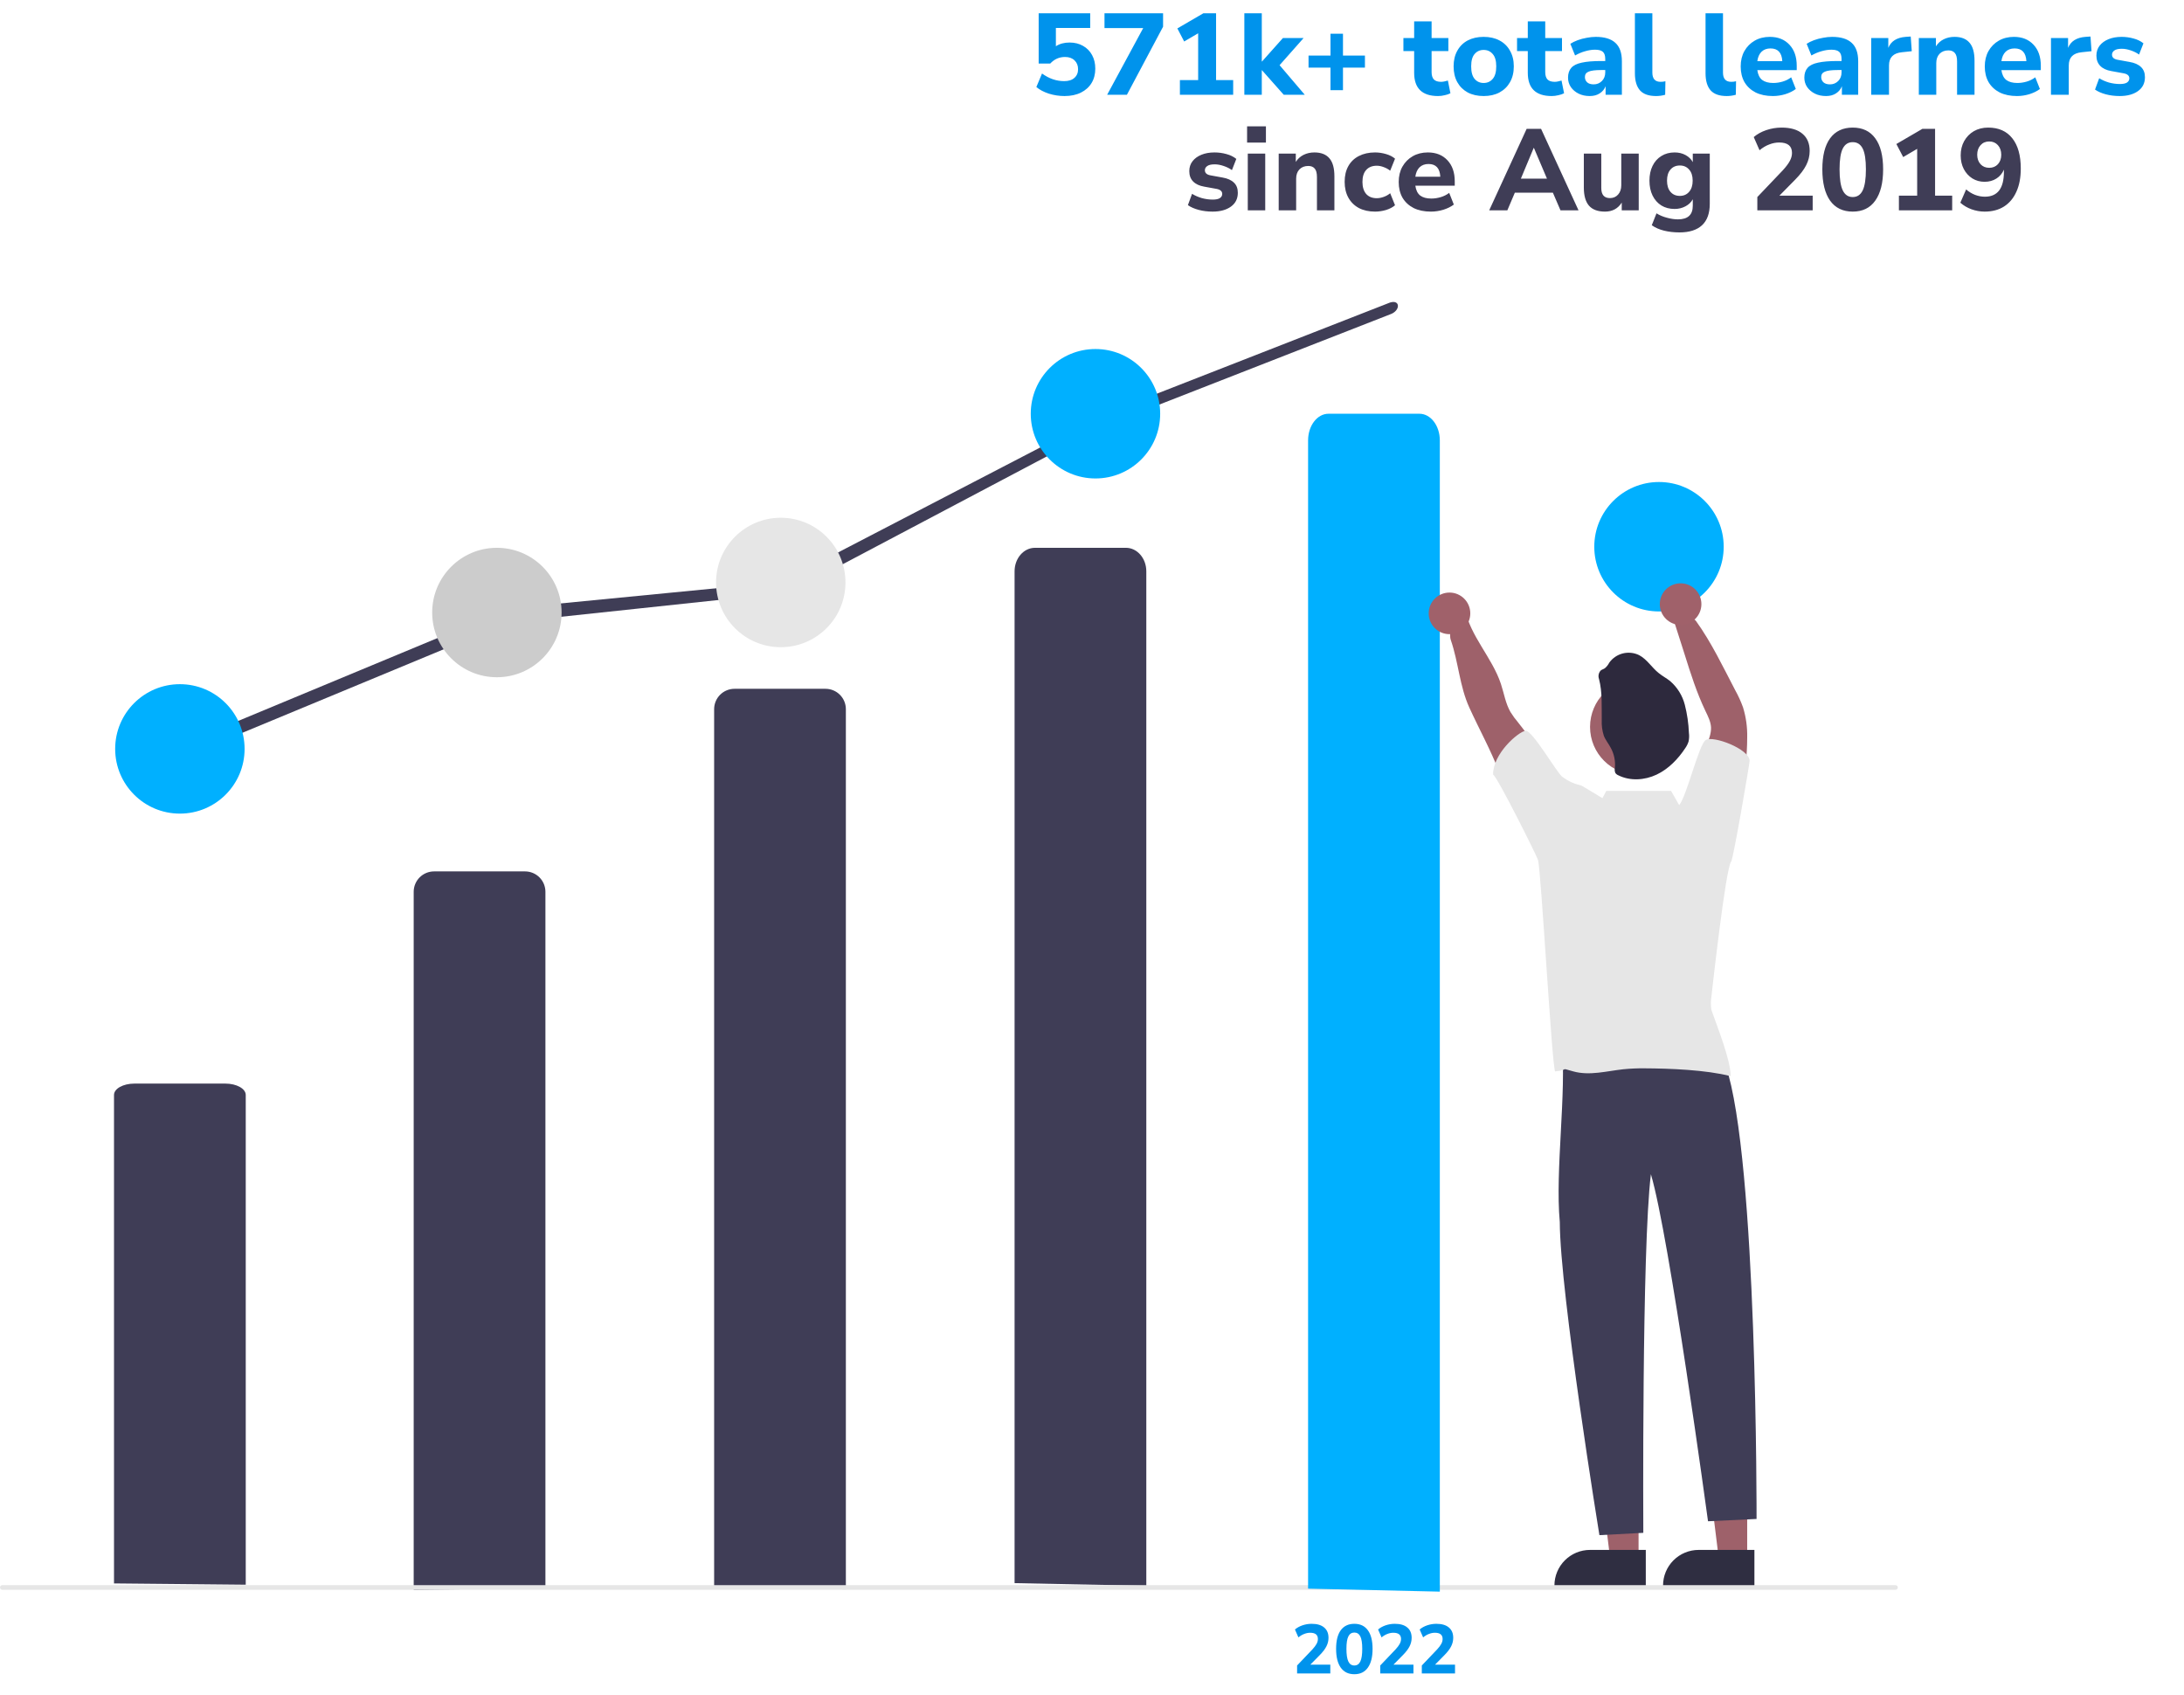
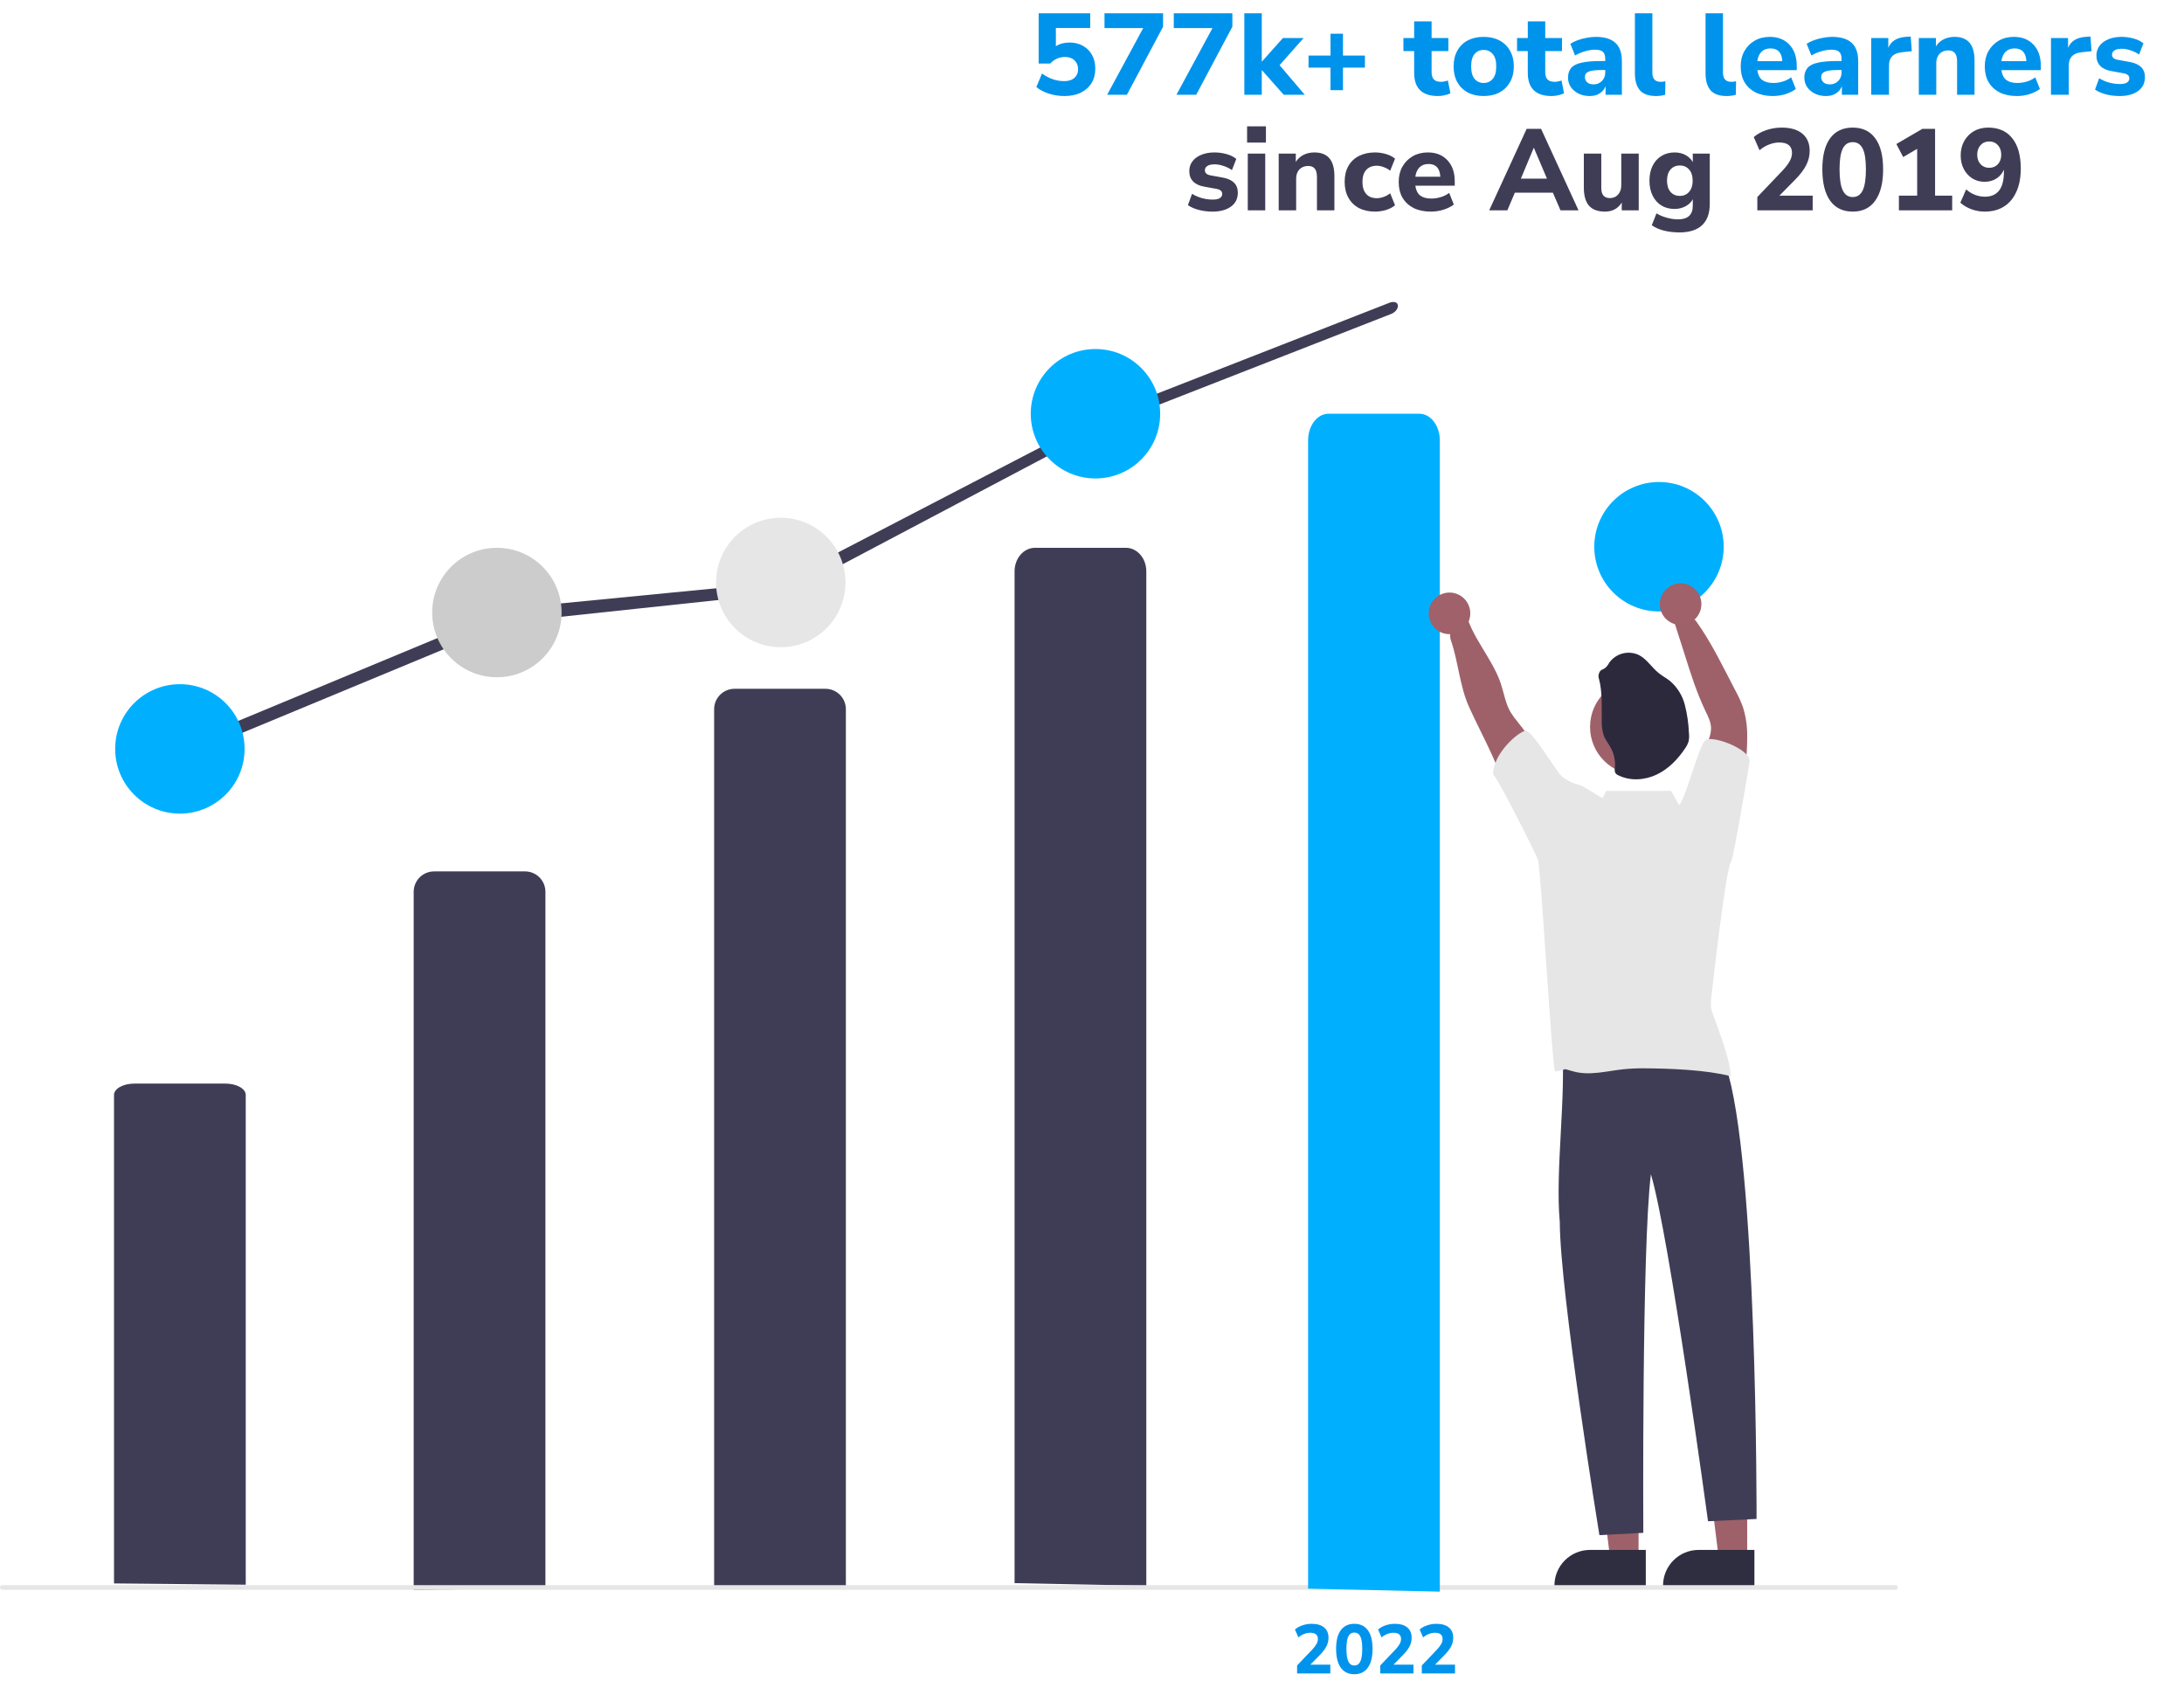
<svg xmlns="http://www.w3.org/2000/svg" width="945" height="733" viewBox="0 0 945 733" fill="none">
-   <path d="M460.624 41.55C458.291 41.55 456.008 41.2 453.774 40.5C451.574 39.767 449.791 38.817 448.424 37.65L450.874 31.8C453.874 34 457.074 35.1 460.474 35.1C462.374 35.1 463.841 34.633 464.874 33.7C465.941 32.767 466.474 31.517 466.474 29.95C466.474 28.35 465.958 27.067 464.924 26.1C463.924 25.133 462.558 24.65 460.824 24.65C458.324 24.65 456.191 25.6 454.424 27.5H449.424V5.75H471.724V12.1H456.874V20C458.508 18.933 460.474 18.4 462.774 18.4C465.008 18.4 466.958 18.883 468.624 19.85C470.291 20.783 471.591 22.1 472.524 23.8C473.458 25.5 473.924 27.467 473.924 29.7C473.924 32.067 473.391 34.133 472.324 35.9C471.258 37.667 469.724 39.05 467.724 40.05C465.724 41.05 463.358 41.55 460.624 41.55ZM479.055 41L494.655 12.15H477.905V5.75H503.255V11.55L487.605 41H479.055ZM510.535 41V34.65H518.435V14.4L512.385 17.95L509.435 12.3L520.685 5.75H526.185V34.65H533.585V41H510.535ZM538.416 41V5.75H545.966V26.6H546.066L555.116 16.45H564.066L553.666 28.2L564.566 41H555.466L546.066 30.4H545.966V41H538.416ZM575.696 39V29.25H566.196V24.05H575.696V14.6H581.096V24.05H590.596V29.25H581.096V39H575.696ZM622.243 41.55C615.343 41.55 611.893 38.2 611.893 31.5V22.1H607.243V16.45H611.893V9.25H619.443V16.45H626.693V22.1H619.443V31.2C619.443 32.6 619.76 33.65 620.393 34.35C621.06 35.05 622.11 35.4 623.543 35.4C623.976 35.4 624.426 35.35 624.893 35.25C625.393 35.15 625.926 35.017 626.493 34.85L627.593 40.35C626.893 40.717 626.06 41 625.093 41.2C624.126 41.433 623.176 41.55 622.243 41.55ZM641.964 41.55C639.33 41.55 637.03 41.033 635.064 40C633.13 38.933 631.63 37.45 630.564 35.55C629.497 33.617 628.964 31.333 628.964 28.7C628.964 26.1 629.497 23.85 630.564 21.95C631.63 20.017 633.13 18.533 635.064 17.5C637.03 16.467 639.33 15.95 641.964 15.95C644.597 15.95 646.88 16.467 648.814 17.5C650.78 18.533 652.297 20.017 653.364 21.95C654.464 23.85 655.014 26.1 655.014 28.7C655.014 31.333 654.464 33.617 653.364 35.55C652.297 37.45 650.78 38.933 648.814 40C646.88 41.033 644.597 41.55 641.964 41.55ZM641.964 35.9C643.564 35.9 644.864 35.317 645.864 34.15C646.897 32.983 647.414 31.167 647.414 28.7C647.414 26.267 646.897 24.483 645.864 23.35C644.864 22.183 643.564 21.6 641.964 21.6C640.364 21.6 639.064 22.183 638.064 23.35C637.064 24.483 636.564 26.267 636.564 28.7C636.564 31.167 637.064 32.983 638.064 34.15C639.064 35.317 640.364 35.9 641.964 35.9ZM671.413 41.55C664.513 41.55 661.063 38.2 661.063 31.5V22.1H656.413V16.45H661.063V9.25H668.613V16.45H675.863V22.1H668.613V31.2C668.613 32.6 668.93 33.65 669.563 34.35C670.23 35.05 671.28 35.4 672.713 35.4C673.146 35.4 673.596 35.35 674.063 35.25C674.563 35.15 675.096 35.017 675.663 34.85L676.763 40.35C676.063 40.717 675.23 41 674.263 41.2C673.296 41.433 672.346 41.55 671.413 41.55ZM687.878 41.55C686.044 41.55 684.428 41.2 683.028 40.5C681.628 39.8 680.511 38.85 679.678 37.65C678.878 36.45 678.478 35.1 678.478 33.6C678.478 31.833 678.944 30.417 679.878 29.35C680.811 28.283 682.328 27.533 684.428 27.1C686.528 26.633 689.311 26.4 692.778 26.4H694.578V25.55C694.578 24.083 694.244 23.05 693.578 22.45C692.911 21.817 691.778 21.5 690.178 21.5C688.844 21.5 687.428 21.717 685.928 22.15C684.461 22.55 682.994 23.167 681.528 24L679.478 18.95C680.344 18.383 681.394 17.867 682.628 17.4C683.894 16.933 685.211 16.583 686.578 16.35C687.944 16.083 689.244 15.95 690.478 15.95C694.278 15.95 697.111 16.817 698.978 18.55C700.844 20.25 701.778 22.9 701.778 26.5V41H694.728V37.3C694.228 38.6 693.378 39.633 692.178 40.4C691.011 41.167 689.578 41.55 687.878 41.55ZM689.578 36.5C690.978 36.5 692.161 36.017 693.128 35.05C694.094 34.083 694.578 32.833 694.578 31.3V30.3H692.828C690.261 30.3 688.444 30.533 687.378 31C686.311 31.433 685.778 32.2 685.778 33.3C685.778 34.233 686.094 35 686.728 35.6C687.394 36.2 688.344 36.5 689.578 36.5ZM716.56 41.55C713.393 41.55 711.076 40.733 709.61 39.1C708.143 37.433 707.41 34.967 707.41 31.7V5.75H714.96V31.4C714.96 34.067 716.143 35.4 718.51 35.4C718.876 35.4 719.226 35.383 719.56 35.35C719.926 35.317 720.276 35.25 720.61 35.15L720.51 41C719.243 41.367 717.926 41.55 716.56 41.55ZM747.126 41.55C743.96 41.55 741.643 40.733 740.176 39.1C738.71 37.433 737.976 34.967 737.976 31.7V5.75H745.526V31.4C745.526 34.067 746.71 35.4 749.076 35.4C749.443 35.4 749.793 35.383 750.126 35.35C750.493 35.317 750.843 35.25 751.176 35.15L751.076 41C749.81 41.367 748.493 41.55 747.126 41.55ZM767.132 41.55C764.232 41.55 761.732 41.033 759.632 40C757.566 38.933 755.966 37.45 754.832 35.55C753.732 33.617 753.182 31.35 753.182 28.75C753.182 26.217 753.716 24 754.782 22.1C755.882 20.167 757.366 18.667 759.232 17.6C761.132 16.5 763.316 15.95 765.782 15.95C769.349 15.95 772.182 17.083 774.282 19.35C776.382 21.583 777.432 24.617 777.432 28.45V30.35H760.382C760.649 32.283 761.349 33.7 762.482 34.6C763.649 35.467 765.249 35.9 767.282 35.9C768.616 35.9 769.966 35.7 771.332 35.3C772.699 34.9 773.932 34.283 775.032 33.45L777.032 38.5C775.799 39.433 774.282 40.183 772.482 40.75C770.716 41.283 768.932 41.55 767.132 41.55ZM766.082 20.95C764.482 20.95 763.182 21.433 762.182 22.4C761.216 23.367 760.616 24.717 760.382 26.45H771.182C770.982 22.783 769.282 20.95 766.082 20.95ZM790.124 41.55C788.29 41.55 786.674 41.2 785.274 40.5C783.874 39.8 782.757 38.85 781.924 37.65C781.124 36.45 780.724 35.1 780.724 33.6C780.724 31.833 781.19 30.417 782.124 29.35C783.057 28.283 784.574 27.533 786.674 27.1C788.774 26.633 791.557 26.4 795.024 26.4H796.824V25.55C796.824 24.083 796.49 23.05 795.824 22.45C795.157 21.817 794.024 21.5 792.424 21.5C791.09 21.5 789.674 21.717 788.174 22.15C786.707 22.55 785.24 23.167 783.774 24L781.724 18.95C782.59 18.383 783.64 17.867 784.874 17.4C786.14 16.933 787.457 16.583 788.824 16.35C790.19 16.083 791.49 15.95 792.724 15.95C796.524 15.95 799.357 16.817 801.224 18.55C803.09 20.25 804.024 22.9 804.024 26.5V41H796.974V37.3C796.474 38.6 795.624 39.633 794.424 40.4C793.257 41.167 791.824 41.55 790.124 41.55ZM791.824 36.5C793.224 36.5 794.407 36.017 795.374 35.05C796.34 34.083 796.824 32.833 796.824 31.3V30.3H795.074C792.507 30.3 790.69 30.533 789.624 31C788.557 31.433 788.024 32.2 788.024 33.3C788.024 34.233 788.34 35 788.974 35.6C789.64 36.2 790.59 36.5 791.824 36.5ZM809.656 41V16.45H817.056V20.7C818.223 17.833 820.723 16.25 824.556 15.95L826.756 15.8L827.206 22.15L822.956 22.6C819.223 22.967 817.356 24.867 817.356 28.3V41H809.656ZM830.261 41V16.45H837.661V20.05C838.495 18.717 839.611 17.7 841.011 17C842.411 16.3 843.978 15.95 845.711 15.95C848.611 15.95 850.778 16.8 852.211 18.5C853.645 20.167 854.361 22.75 854.361 26.25V41H846.811V26.6C846.811 24.9 846.495 23.683 845.861 22.95C845.228 22.183 844.295 21.8 843.061 21.8C841.461 21.8 840.178 22.3 839.211 23.3C838.278 24.3 837.811 25.633 837.811 27.3V41H830.261ZM872.748 41.55C869.848 41.55 867.348 41.033 865.248 40C863.181 38.933 861.581 37.45 860.448 35.55C859.348 33.617 858.798 31.35 858.798 28.75C858.798 26.217 859.331 24 860.398 22.1C861.498 20.167 862.981 18.667 864.848 17.6C866.748 16.5 868.931 15.95 871.398 15.95C874.964 15.95 877.798 17.083 879.898 19.35C881.998 21.583 883.048 24.617 883.048 28.45V30.35H865.998C866.264 32.283 866.964 33.7 868.098 34.6C869.264 35.467 870.864 35.9 872.898 35.9C874.231 35.9 875.581 35.7 876.948 35.3C878.314 34.9 879.548 34.283 880.648 33.45L882.648 38.5C881.414 39.433 879.898 40.183 878.098 40.75C876.331 41.283 874.548 41.55 872.748 41.55ZM871.698 20.95C870.098 20.95 868.798 21.433 867.798 22.4C866.831 23.367 866.231 24.717 865.998 26.45H876.798C876.598 22.783 874.898 20.95 871.698 20.95ZM887.439 41V16.45H894.839V20.7C896.006 17.833 898.506 16.25 902.339 15.95L904.539 15.8L904.989 22.15L900.739 22.6C897.006 22.967 895.139 24.867 895.139 28.3V41H887.439ZM917.2 41.55C915.034 41.55 913.017 41.3 911.15 40.8C909.284 40.3 907.734 39.617 906.5 38.75L908.3 33.85C909.534 34.617 910.934 35.233 912.5 35.7C914.1 36.133 915.684 36.35 917.25 36.35C918.65 36.35 919.684 36.133 920.35 35.7C921.017 35.233 921.35 34.633 921.35 33.9C921.35 32.733 920.5 32 918.8 31.7L913.55 30.75C911.45 30.383 909.85 29.633 908.75 28.5C907.65 27.367 907.1 25.883 907.1 24.05C907.1 22.383 907.567 20.95 908.5 19.75C909.434 18.55 910.717 17.617 912.35 16.95C913.984 16.283 915.867 15.95 918 15.95C919.767 15.95 921.484 16.183 923.15 16.65C924.817 17.083 926.25 17.783 927.45 18.75L925.55 23.6C924.55 22.867 923.35 22.267 921.95 21.8C920.584 21.333 919.3 21.1 918.1 21.1C916.6 21.1 915.517 21.35 914.85 21.85C914.184 22.317 913.85 22.917 913.85 23.65C913.85 24.817 914.634 25.55 916.2 25.85L921.45 26.8C923.617 27.167 925.267 27.9 926.4 29C927.534 30.067 928.1 31.533 928.1 33.4C928.1 35.967 927.1 37.967 925.1 39.4C923.1 40.833 920.467 41.55 917.2 41.55Z" fill="#0093EC" />
+   <path d="M460.624 41.55C458.291 41.55 456.008 41.2 453.774 40.5C451.574 39.767 449.791 38.817 448.424 37.65L450.874 31.8C453.874 34 457.074 35.1 460.474 35.1C462.374 35.1 463.841 34.633 464.874 33.7C465.941 32.767 466.474 31.517 466.474 29.95C466.474 28.35 465.958 27.067 464.924 26.1C463.924 25.133 462.558 24.65 460.824 24.65C458.324 24.65 456.191 25.6 454.424 27.5H449.424V5.75H471.724V12.1H456.874V20C458.508 18.933 460.474 18.4 462.774 18.4C465.008 18.4 466.958 18.883 468.624 19.85C470.291 20.783 471.591 22.1 472.524 23.8C473.458 25.5 473.924 27.467 473.924 29.7C473.924 32.067 473.391 34.133 472.324 35.9C471.258 37.667 469.724 39.05 467.724 40.05C465.724 41.05 463.358 41.55 460.624 41.55ZM479.055 41L494.655 12.15H477.905V5.75H503.255V11.55L487.605 41H479.055ZM509.035 41L524.635 12.15H507.885V5.75H533.235V11.55L517.585 41H509.035ZM538.416 41V5.75H545.966V26.6H546.066L555.116 16.45H564.066L553.666 28.2L564.566 41H555.466L546.066 30.4H545.966V41H538.416ZM575.696 39V29.25H566.196V24.05H575.696V14.6H581.096V24.05H590.596V29.25H581.096V39H575.696ZM622.243 41.55C615.343 41.55 611.893 38.2 611.893 31.5V22.1H607.243V16.45H611.893V9.25H619.443V16.45H626.693V22.1H619.443V31.2C619.443 32.6 619.76 33.65 620.393 34.35C621.06 35.05 622.11 35.4 623.543 35.4C623.976 35.4 624.426 35.35 624.893 35.25C625.393 35.15 625.926 35.017 626.493 34.85L627.593 40.35C626.893 40.717 626.06 41 625.093 41.2C624.126 41.433 623.176 41.55 622.243 41.55ZM641.964 41.55C639.33 41.55 637.03 41.033 635.064 40C633.13 38.933 631.63 37.45 630.564 35.55C629.497 33.617 628.964 31.333 628.964 28.7C628.964 26.1 629.497 23.85 630.564 21.95C631.63 20.017 633.13 18.533 635.064 17.5C637.03 16.467 639.33 15.95 641.964 15.95C644.597 15.95 646.88 16.467 648.814 17.5C650.78 18.533 652.297 20.017 653.364 21.95C654.464 23.85 655.014 26.1 655.014 28.7C655.014 31.333 654.464 33.617 653.364 35.55C652.297 37.45 650.78 38.933 648.814 40C646.88 41.033 644.597 41.55 641.964 41.55ZM641.964 35.9C643.564 35.9 644.864 35.317 645.864 34.15C646.897 32.983 647.414 31.167 647.414 28.7C647.414 26.267 646.897 24.483 645.864 23.35C644.864 22.183 643.564 21.6 641.964 21.6C640.364 21.6 639.064 22.183 638.064 23.35C637.064 24.483 636.564 26.267 636.564 28.7C636.564 31.167 637.064 32.983 638.064 34.15C639.064 35.317 640.364 35.9 641.964 35.9ZM671.413 41.55C664.513 41.55 661.063 38.2 661.063 31.5V22.1H656.413V16.45H661.063V9.25H668.613V16.45H675.863V22.1H668.613V31.2C668.613 32.6 668.93 33.65 669.563 34.35C670.23 35.05 671.28 35.4 672.713 35.4C673.146 35.4 673.596 35.35 674.063 35.25C674.563 35.15 675.096 35.017 675.663 34.85L676.763 40.35C676.063 40.717 675.23 41 674.263 41.2C673.296 41.433 672.346 41.55 671.413 41.55ZM687.878 41.55C686.044 41.55 684.428 41.2 683.028 40.5C681.628 39.8 680.511 38.85 679.678 37.65C678.878 36.45 678.478 35.1 678.478 33.6C678.478 31.833 678.944 30.417 679.878 29.35C680.811 28.283 682.328 27.533 684.428 27.1C686.528 26.633 689.311 26.4 692.778 26.4H694.578V25.55C694.578 24.083 694.244 23.05 693.578 22.45C692.911 21.817 691.778 21.5 690.178 21.5C688.844 21.5 687.428 21.717 685.928 22.15C684.461 22.55 682.994 23.167 681.528 24L679.478 18.95C680.344 18.383 681.394 17.867 682.628 17.4C683.894 16.933 685.211 16.583 686.578 16.35C687.944 16.083 689.244 15.95 690.478 15.95C694.278 15.95 697.111 16.817 698.978 18.55C700.844 20.25 701.778 22.9 701.778 26.5V41H694.728V37.3C694.228 38.6 693.378 39.633 692.178 40.4C691.011 41.167 689.578 41.55 687.878 41.55ZM689.578 36.5C690.978 36.5 692.161 36.017 693.128 35.05C694.094 34.083 694.578 32.833 694.578 31.3V30.3H692.828C690.261 30.3 688.444 30.533 687.378 31C686.311 31.433 685.778 32.2 685.778 33.3C685.778 34.233 686.094 35 686.728 35.6C687.394 36.2 688.344 36.5 689.578 36.5ZM716.56 41.55C713.393 41.55 711.076 40.733 709.61 39.1C708.143 37.433 707.41 34.967 707.41 31.7V5.75H714.96V31.4C714.96 34.067 716.143 35.4 718.51 35.4C718.876 35.4 719.226 35.383 719.56 35.35C719.926 35.317 720.276 35.25 720.61 35.15L720.51 41C719.243 41.367 717.926 41.55 716.56 41.55ZM747.126 41.55C743.96 41.55 741.643 40.733 740.176 39.1C738.71 37.433 737.976 34.967 737.976 31.7V5.75H745.526V31.4C745.526 34.067 746.71 35.4 749.076 35.4C749.443 35.4 749.793 35.383 750.126 35.35C750.493 35.317 750.843 35.25 751.176 35.15L751.076 41C749.81 41.367 748.493 41.55 747.126 41.55ZM767.132 41.55C764.232 41.55 761.732 41.033 759.632 40C757.566 38.933 755.966 37.45 754.832 35.55C753.732 33.617 753.182 31.35 753.182 28.75C753.182 26.217 753.716 24 754.782 22.1C755.882 20.167 757.366 18.667 759.232 17.6C761.132 16.5 763.316 15.95 765.782 15.95C769.349 15.95 772.182 17.083 774.282 19.35C776.382 21.583 777.432 24.617 777.432 28.45V30.35H760.382C760.649 32.283 761.349 33.7 762.482 34.6C763.649 35.467 765.249 35.9 767.282 35.9C768.616 35.9 769.966 35.7 771.332 35.3C772.699 34.9 773.932 34.283 775.032 33.45L777.032 38.5C775.799 39.433 774.282 40.183 772.482 40.75C770.716 41.283 768.932 41.55 767.132 41.55ZM766.082 20.95C764.482 20.95 763.182 21.433 762.182 22.4C761.216 23.367 760.616 24.717 760.382 26.45H771.182C770.982 22.783 769.282 20.95 766.082 20.95ZM790.124 41.55C788.29 41.55 786.674 41.2 785.274 40.5C783.874 39.8 782.757 38.85 781.924 37.65C781.124 36.45 780.724 35.1 780.724 33.6C780.724 31.833 781.19 30.417 782.124 29.35C783.057 28.283 784.574 27.533 786.674 27.1C788.774 26.633 791.557 26.4 795.024 26.4H796.824V25.55C796.824 24.083 796.49 23.05 795.824 22.45C795.157 21.817 794.024 21.5 792.424 21.5C791.09 21.5 789.674 21.717 788.174 22.15C786.707 22.55 785.24 23.167 783.774 24L781.724 18.95C782.59 18.383 783.64 17.867 784.874 17.4C786.14 16.933 787.457 16.583 788.824 16.35C790.19 16.083 791.49 15.95 792.724 15.95C796.524 15.95 799.357 16.817 801.224 18.55C803.09 20.25 804.024 22.9 804.024 26.5V41H796.974V37.3C796.474 38.6 795.624 39.633 794.424 40.4C793.257 41.167 791.824 41.55 790.124 41.55ZM791.824 36.5C793.224 36.5 794.407 36.017 795.374 35.05C796.34 34.083 796.824 32.833 796.824 31.3V30.3H795.074C792.507 30.3 790.69 30.533 789.624 31C788.557 31.433 788.024 32.2 788.024 33.3C788.024 34.233 788.34 35 788.974 35.6C789.64 36.2 790.59 36.5 791.824 36.5ZM809.656 41V16.45H817.056V20.7C818.223 17.833 820.723 16.25 824.556 15.95L826.756 15.8L827.206 22.15L822.956 22.6C819.223 22.967 817.356 24.867 817.356 28.3V41H809.656ZM830.261 41V16.45H837.661V20.05C838.495 18.717 839.611 17.7 841.011 17C842.411 16.3 843.978 15.95 845.711 15.95C848.611 15.95 850.778 16.8 852.211 18.5C853.645 20.167 854.361 22.75 854.361 26.25V41H846.811V26.6C846.811 24.9 846.495 23.683 845.861 22.95C845.228 22.183 844.295 21.8 843.061 21.8C841.461 21.8 840.178 22.3 839.211 23.3C838.278 24.3 837.811 25.633 837.811 27.3V41H830.261ZM872.748 41.55C869.848 41.55 867.348 41.033 865.248 40C863.181 38.933 861.581 37.45 860.448 35.55C859.348 33.617 858.798 31.35 858.798 28.75C858.798 26.217 859.331 24 860.398 22.1C861.498 20.167 862.981 18.667 864.848 17.6C866.748 16.5 868.931 15.95 871.398 15.95C874.964 15.95 877.798 17.083 879.898 19.35C881.998 21.583 883.048 24.617 883.048 28.45V30.35H865.998C866.264 32.283 866.964 33.7 868.098 34.6C869.264 35.467 870.864 35.9 872.898 35.9C874.231 35.9 875.581 35.7 876.948 35.3C878.314 34.9 879.548 34.283 880.648 33.45L882.648 38.5C881.414 39.433 879.898 40.183 878.098 40.75C876.331 41.283 874.548 41.55 872.748 41.55ZM871.698 20.95C870.098 20.95 868.798 21.433 867.798 22.4C866.831 23.367 866.231 24.717 865.998 26.45H876.798C876.598 22.783 874.898 20.95 871.698 20.95ZM887.439 41V16.45H894.839V20.7C896.006 17.833 898.506 16.25 902.339 15.95L904.539 15.8L904.989 22.15L900.739 22.6C897.006 22.967 895.139 24.867 895.139 28.3V41H887.439ZM917.2 41.55C915.034 41.55 913.017 41.3 911.15 40.8C909.284 40.3 907.734 39.617 906.5 38.75L908.3 33.85C909.534 34.617 910.934 35.233 912.5 35.7C914.1 36.133 915.684 36.35 917.25 36.35C918.65 36.35 919.684 36.133 920.35 35.7C921.017 35.233 921.35 34.633 921.35 33.9C921.35 32.733 920.5 32 918.8 31.7L913.55 30.75C911.45 30.383 909.85 29.633 908.75 28.5C907.65 27.367 907.1 25.883 907.1 24.05C907.1 22.383 907.567 20.95 908.5 19.75C909.434 18.55 910.717 17.617 912.35 16.95C913.984 16.283 915.867 15.95 918 15.95C919.767 15.95 921.484 16.183 923.15 16.65C924.817 17.083 926.25 17.783 927.45 18.75L925.55 23.6C924.55 22.867 923.35 22.267 921.95 21.8C920.584 21.333 919.3 21.1 918.1 21.1C916.6 21.1 915.517 21.35 914.85 21.85C914.184 22.317 913.85 22.917 913.85 23.65C913.85 24.817 914.634 25.55 916.2 25.85L921.45 26.8C923.617 27.167 925.267 27.9 926.4 29C927.534 30.067 928.1 31.533 928.1 33.4C928.1 35.967 927.1 37.967 925.1 39.4C923.1 40.833 920.467 41.55 917.2 41.55Z" fill="#0093EC" />
  <path d="M524.696 91.55C522.529 91.55 520.512 91.3 518.646 90.8C516.779 90.3 515.229 89.617 513.996 88.75L515.796 83.85C517.029 84.617 518.429 85.233 519.996 85.7C521.596 86.133 523.179 86.35 524.746 86.35C526.146 86.35 527.179 86.133 527.846 85.7C528.512 85.233 528.846 84.633 528.846 83.9C528.846 82.733 527.996 82 526.296 81.7L521.046 80.75C518.946 80.383 517.346 79.633 516.246 78.5C515.146 77.367 514.596 75.883 514.596 74.05C514.596 72.383 515.062 70.95 515.996 69.75C516.929 68.55 518.212 67.617 519.846 66.95C521.479 66.283 523.362 65.95 525.496 65.95C527.262 65.95 528.979 66.183 530.646 66.65C532.312 67.083 533.746 67.783 534.946 68.75L533.046 73.6C532.046 72.867 530.846 72.267 529.446 71.8C528.079 71.333 526.796 71.1 525.596 71.1C524.096 71.1 523.012 71.35 522.346 71.85C521.679 72.317 521.346 72.917 521.346 73.65C521.346 74.817 522.129 75.55 523.696 75.85L528.946 76.8C531.112 77.167 532.762 77.9 533.896 79C535.029 80.067 535.596 81.533 535.596 83.4C535.596 85.967 534.596 87.967 532.596 89.4C530.596 90.833 527.962 91.55 524.696 91.55ZM539.605 61.7V54.65H547.755V61.7H539.605ZM539.905 91V66.45H547.455V91H539.905ZM553.284 91V66.45H560.684V70.05C561.517 68.717 562.634 67.7 564.034 67C565.434 66.3 567 65.95 568.734 65.95C571.634 65.95 573.8 66.8 575.234 68.5C576.667 70.167 577.384 72.75 577.384 76.25V91H569.834V76.6C569.834 74.9 569.517 73.683 568.884 72.95C568.25 72.183 567.317 71.8 566.084 71.8C564.484 71.8 563.2 72.3 562.234 73.3C561.3 74.3 560.834 75.633 560.834 77.3V91H553.284ZM594.97 91.55C592.303 91.55 589.97 91.033 587.97 90C586.003 88.933 584.487 87.433 583.42 85.5C582.353 83.567 581.82 81.283 581.82 78.65C581.82 76.017 582.353 73.75 583.42 71.85C584.487 69.95 586.003 68.5 587.97 67.5C589.97 66.467 592.303 65.95 594.97 65.95C596.537 65.95 598.12 66.183 599.72 66.65C601.32 67.117 602.62 67.783 603.62 68.65L601.52 73.85C600.687 73.183 599.753 72.667 598.72 72.3C597.687 71.9 596.687 71.7 595.72 71.7C593.753 71.7 592.22 72.317 591.12 73.55C590.053 74.75 589.52 76.467 589.52 78.7C589.52 80.9 590.053 82.633 591.12 83.9C592.22 85.133 593.753 85.75 595.72 85.75C596.653 85.75 597.637 85.567 598.67 85.2C599.737 84.833 600.687 84.3 601.52 83.6L603.62 88.8C602.62 89.667 601.32 90.35 599.72 90.85C598.12 91.317 596.537 91.55 594.97 91.55ZM619.159 91.55C616.259 91.55 613.759 91.033 611.659 90C609.592 88.933 607.992 87.45 606.859 85.55C605.759 83.617 605.209 81.35 605.209 78.75C605.209 76.217 605.742 74 606.809 72.1C607.909 70.167 609.392 68.667 611.259 67.6C613.159 66.5 615.342 65.95 617.809 65.95C621.375 65.95 624.209 67.083 626.309 69.35C628.409 71.583 629.459 74.617 629.459 78.45V80.35H612.409C612.675 82.283 613.375 83.7 614.509 84.6C615.675 85.467 617.275 85.9 619.309 85.9C620.642 85.9 621.992 85.7 623.359 85.3C624.725 84.9 625.959 84.283 627.059 83.45L629.059 88.5C627.825 89.433 626.309 90.183 624.509 90.75C622.742 91.283 620.959 91.55 619.159 91.55ZM618.109 70.95C616.509 70.95 615.209 71.433 614.209 72.4C613.242 73.367 612.642 74.717 612.409 76.45H623.209C623.009 72.783 621.309 70.95 618.109 70.95ZM644.366 91L660.566 55.75H666.816L683.016 91H675.216L671.916 83.35H655.466L652.216 91H644.366ZM663.616 64L658.066 77.3H669.366L663.716 64H663.616ZM694.463 91.55C691.329 91.55 689.013 90.683 687.513 88.95C686.046 87.217 685.313 84.617 685.313 81.15V66.45H692.863V81.35C692.863 84.25 694.113 85.7 696.613 85.7C698.046 85.7 699.213 85.2 700.113 84.2C701.046 83.167 701.513 81.817 701.513 80.15V66.45H709.063V91H701.713V87.65C700.079 90.25 697.663 91.55 694.463 91.55ZM726.705 100.55C724.338 100.55 722.122 100.3 720.055 99.8C718.022 99.3 716.238 98.517 714.705 97.45L716.755 92.3C718.088 93.133 719.588 93.767 721.255 94.2C722.955 94.667 724.555 94.9 726.055 94.9C730.322 94.9 732.455 92.933 732.455 89V86.2C731.788 87.467 730.738 88.483 729.305 89.25C727.872 90.017 726.305 90.4 724.605 90.4C722.405 90.4 720.488 89.9 718.855 88.9C717.222 87.867 715.955 86.433 715.055 84.6C714.155 82.767 713.705 80.617 713.705 78.15C713.705 75.717 714.155 73.583 715.055 71.75C715.955 69.917 717.222 68.5 718.855 67.5C720.488 66.467 722.405 65.95 724.605 65.95C726.372 65.95 727.955 66.333 729.355 67.1C730.755 67.867 731.788 68.883 732.455 70.15V66.45H739.805V88.15C739.805 92.283 738.688 95.383 736.455 97.45C734.222 99.517 730.972 100.55 726.705 100.55ZM726.855 84.75C728.522 84.75 729.855 84.167 730.855 83C731.888 81.833 732.405 80.217 732.405 78.15C732.405 76.083 731.888 74.483 730.855 73.35C729.855 72.183 728.522 71.6 726.855 71.6C725.155 71.6 723.805 72.183 722.805 73.35C721.805 74.483 721.305 76.083 721.305 78.15C721.305 80.217 721.805 81.833 722.805 83C723.805 84.167 725.155 84.75 726.855 84.75ZM760.383 91V85.25L771.433 73.65C772.833 72.117 773.833 70.783 774.433 69.65C775.066 68.483 775.383 67.317 775.383 66.15C775.383 63.15 773.533 61.65 769.833 61.65C768.399 61.65 766.966 61.933 765.533 62.5C764.099 63.033 762.699 63.867 761.333 65L758.833 59.3C760.299 58.033 762.099 57.033 764.233 56.3C766.399 55.567 768.616 55.2 770.883 55.2C774.816 55.2 777.816 56.083 779.883 57.85C781.983 59.583 783.033 62.067 783.033 65.3C783.033 67.433 782.533 69.483 781.533 71.45C780.566 73.383 778.966 75.483 776.733 77.75L769.933 84.65H784.333V91H760.383ZM801.663 91.55C797.396 91.55 794.13 89.967 791.863 86.8C789.63 83.633 788.513 79.117 788.513 73.25C788.513 67.383 789.63 62.917 791.863 59.85C794.13 56.75 797.396 55.2 801.663 55.2C805.93 55.2 809.18 56.75 811.413 59.85C813.68 62.917 814.813 67.383 814.813 73.25C814.813 79.117 813.68 83.633 811.413 86.8C809.18 89.967 805.93 91.55 801.663 91.55ZM801.663 85.25C803.596 85.25 805.03 84.3 805.963 82.4C806.896 80.467 807.363 77.417 807.363 73.25C807.363 69.083 806.896 66.083 805.963 64.25C805.03 62.417 803.596 61.5 801.663 61.5C799.73 61.5 798.296 62.417 797.363 64.25C796.43 66.083 795.963 69.083 795.963 73.25C795.963 77.417 796.43 80.467 797.363 82.4C798.296 84.3 799.73 85.25 801.663 85.25ZM821.644 91V84.65H829.544V64.4L823.494 67.95L820.544 62.3L831.794 55.75H837.294V84.65H844.694V91H821.644ZM858.724 91.55C856.824 91.55 854.941 91.217 853.074 90.55C851.241 89.883 849.624 88.933 848.224 87.7L850.724 81.95C851.924 82.983 853.207 83.767 854.574 84.3C855.974 84.833 857.391 85.1 858.824 85.1C864.324 85.1 867.074 81.517 867.074 74.35V73.4C866.374 75.033 865.291 76.317 863.824 77.25C862.357 78.183 860.657 78.65 858.724 78.65C856.757 78.65 854.991 78.167 853.424 77.2C851.857 76.2 850.624 74.85 849.724 73.15C848.824 71.417 848.374 69.45 848.374 67.25C848.374 64.917 848.874 62.85 849.874 61.05C850.907 59.217 852.307 57.783 854.074 56.75C855.874 55.717 857.941 55.2 860.274 55.2C864.807 55.2 868.291 56.75 870.724 59.85C873.157 62.917 874.374 67.267 874.374 72.9C874.374 76.833 873.741 80.183 872.474 82.95C871.241 85.717 869.457 87.85 867.124 89.35C864.791 90.817 861.991 91.55 858.724 91.55ZM860.724 72.6C862.257 72.6 863.507 72.083 864.474 71.05C865.441 69.983 865.924 68.617 865.924 66.95C865.924 65.25 865.441 63.867 864.474 62.8C863.507 61.733 862.257 61.2 860.724 61.2C859.191 61.2 857.941 61.733 856.974 62.8C856.007 63.867 855.524 65.25 855.524 66.95C855.524 68.617 856.007 69.983 856.974 71.05C857.941 72.083 859.191 72.6 860.724 72.6Z" fill="#3F3D56" />
  <path d="M561.243 724V720.55L567.873 713.59C568.713 712.67 569.313 711.87 569.673 711.19C570.053 710.49 570.243 709.79 570.243 709.09C570.243 707.29 569.133 706.39 566.913 706.39C566.053 706.39 565.193 706.56 564.333 706.9C563.473 707.22 562.633 707.72 561.813 708.4L560.313 704.98C561.193 704.22 562.273 703.62 563.553 703.18C564.853 702.74 566.183 702.52 567.543 702.52C569.903 702.52 571.703 703.05 572.943 704.11C574.203 705.15 574.833 706.64 574.833 708.58C574.833 709.86 574.533 711.09 573.933 712.27C573.353 713.43 572.393 714.69 571.053 716.05L566.973 720.19H575.613V724H561.243ZM586.012 724.33C583.452 724.33 581.492 723.38 580.132 721.48C578.792 719.58 578.122 716.87 578.122 713.35C578.122 709.83 578.792 707.15 580.132 705.31C581.492 703.45 583.452 702.52 586.012 702.52C588.572 702.52 590.522 703.45 591.862 705.31C593.222 707.15 593.902 709.83 593.902 713.35C593.902 716.87 593.222 719.58 591.862 721.48C590.522 723.38 588.572 724.33 586.012 724.33ZM586.012 720.55C587.172 720.55 588.032 719.98 588.592 718.84C589.152 717.68 589.432 715.85 589.432 713.35C589.432 710.85 589.152 709.05 588.592 707.95C588.032 706.85 587.172 706.3 586.012 706.3C584.852 706.3 583.992 706.85 583.432 707.95C582.872 709.05 582.592 710.85 582.592 713.35C582.592 715.85 582.872 717.68 583.432 718.84C583.992 719.98 584.852 720.55 586.012 720.55ZM597.22 724V720.55L603.85 713.59C604.69 712.67 605.29 711.87 605.65 711.19C606.03 710.49 606.22 709.79 606.22 709.09C606.22 707.29 605.11 706.39 602.89 706.39C602.03 706.39 601.17 706.56 600.31 706.9C599.45 707.22 598.61 707.72 597.79 708.4L596.29 704.98C597.17 704.22 598.25 703.62 599.53 703.18C600.83 702.74 602.16 702.52 603.52 702.52C605.88 702.52 607.68 703.05 608.92 704.11C610.18 705.15 610.81 706.64 610.81 708.58C610.81 709.86 610.51 711.09 609.91 712.27C609.33 713.43 608.37 714.69 607.03 716.05L602.95 720.19H611.59V724H597.22ZM615.208 724V720.55L621.838 713.59C622.678 712.67 623.278 711.87 623.638 711.19C624.018 710.49 624.208 709.79 624.208 709.09C624.208 707.29 623.098 706.39 620.878 706.39C620.018 706.39 619.158 706.56 618.298 706.9C617.438 707.22 616.598 707.72 615.778 708.4L614.278 704.98C615.158 704.22 616.238 703.62 617.518 703.18C618.818 702.74 620.148 702.52 621.508 702.52C623.868 702.52 625.668 703.05 626.908 704.11C628.168 705.15 628.798 706.64 628.798 708.58C628.798 709.86 628.498 711.09 627.898 712.27C627.318 713.43 626.358 714.69 625.018 716.05L620.938 720.19H629.578V724H615.208Z" fill="#0093EC" />
  <path d="M755.994 674.556L743.734 674.555L737.902 627.268H755.996L755.994 674.556Z" fill="#9E616A" />
  <path d="M759.121 686.44L719.59 686.438V685.938C719.59 681.858 721.211 677.944 724.097 675.059C726.982 672.174 730.896 670.552 734.976 670.552H734.977L759.121 670.553L759.121 686.44Z" fill="#2F2E41" />
  <path d="M708.994 674.556L696.734 674.555L690.902 627.268H708.996L708.994 674.556Z" fill="#9E616A" />
  <path d="M712.121 686.44L672.59 686.438V685.938C672.59 681.858 674.211 677.944 677.097 675.059C679.982 672.174 683.896 670.552 687.976 670.552H687.977L712.121 670.553L712.121 686.44Z" fill="#2F2E41" />
  <path d="M309 686.63V306.82C309 304.481 309.929 302.237 311.583 300.583C313.237 298.929 315.481 298 317.82 298H357.18C359.519 298 361.763 298.929 363.417 300.583C365.071 302.237 366 304.481 366 306.82V687.62L309 686.63Z" fill="#3F3D56" />
  <path d="M179 687.82V385.82C179 383.481 179.929 381.237 181.583 379.583C183.237 377.929 185.481 377 187.82 377H227.18C229.519 377 231.763 377.929 233.417 379.583C235.071 381.237 236 383.481 236 385.82V687.17L179 687.82Z" fill="#3F3D56" />
  <path d="M80.391 327.259C79.811 327.258 79.245 327.091 78.758 326.775C78.272 326.46 77.888 326.01 77.652 325.481C77.416 324.952 77.338 324.366 77.428 323.794C77.518 323.222 77.771 322.687 78.158 322.256L220.06 263.259L338.06 251.759L477.702 179.259L601.484 130.877C606 129.5 606 134.5 601.484 136.006L477.702 184.382L341.502 256.323L220.06 269.259L82.625 326.261C82.344 326.575 82 326.827 81.615 326.999C81.23 327.171 80.812 327.259 80.391 327.259Z" fill="#3F3D56" />
  <path d="M77.832 352C93.296 352 105.832 339.464 105.832 324C105.832 308.536 93.296 296 77.832 296C62.368 296 49.832 308.536 49.832 324C49.832 339.464 62.368 352 77.832 352Z" fill="#00B0FF" />
  <path d="M215 293C230.464 293 243 280.464 243 265C243 249.536 230.464 237 215 237C199.536 237 187 249.536 187 265C187 280.464 199.536 293 215 293Z" fill="#CCCCCC" />
  <path d="M337.832 280C353.296 280 365.832 267.464 365.832 252C365.832 236.536 353.296 224 337.832 224C322.368 224 309.832 236.536 309.832 252C309.832 267.464 322.368 280 337.832 280Z" fill="#E6E6E6" />
  <path d="M474 207C489.464 207 502 194.464 502 179C502 163.536 489.464 151 474 151C458.536 151 446 163.536 446 179C446 194.464 458.536 207 474 207Z" fill="#00B0FF" />
  <path d="M717.832 264.535C733.296 264.535 745.832 251.999 745.832 236.535C745.832 221.071 733.296 208.535 717.832 208.535C702.368 208.535 689.832 221.071 689.832 236.535C689.832 251.999 702.368 264.535 717.832 264.535Z" fill="#00B0FF" />
  <path d="M707.932 454.656C718.412 455.918 745.211 446.358 746.663 460.902C760.457 501.507 760.048 657.159 760.048 657.159L739.048 658.159C739.048 658.159 722.267 534.484 714.332 508.026C710.35 540.185 711.048 663.159 711.048 663.159L692.048 664.159C692.048 664.159 675.005 559.441 674.908 528.706C672.836 506.192 677.916 472.83 675.742 451.066C686.133 454.359 697.071 455.579 707.932 454.656L707.932 454.656Z" fill="#3F3D56" />
  <path d="M439 684.92V247.166C439 241.552 442.949 237 447.82 237H487.18C492.051 237 496 241.551 496 247.166V686.066L439 684.92Z" fill="#3F3D56" />
  <path d="M672.282 336.856C668.079 328.263 662.945 320.158 656.972 312.686C655.724 311.227 654.587 309.676 653.572 308.046C651.422 304.316 650.782 299.936 649.422 295.856C645.622 284.416 636.142 275.226 633.832 263.396C632.992 259.096 625.896 271.594 627.762 276.926C631.092 286.576 631.522 296.796 635.762 306.116C640.002 315.436 644.982 324.376 648.642 333.906C650.722 339.316 652.382 344.906 655.432 349.906C658.482 354.906 663.242 359.096 668.992 359.846C668.953 356.221 669.504 352.614 670.622 349.166C671.872 345.226 674.092 340.586 672.282 336.856Z" fill="#9E616A" />
  <path d="M735.192 343.336C734.935 336.265 736.038 329.211 738.442 322.556C739.362 320.006 740.442 317.416 740.352 314.706C740.222 312.186 739.022 309.876 737.932 307.596C734.172 299.746 731.532 291.426 728.932 283.126L723.932 267.476C722.302 266.281 731.822 265.866 733.852 268.676C740.492 277.896 745.522 288.486 750.782 298.556C752.124 300.956 753.267 303.461 754.202 306.046C755.487 310.236 756.094 314.604 756.002 318.986C756.002 327.176 754.922 335.336 753.802 343.456C753.092 348.546 752.162 354.086 748.312 357.456C744.312 352.336 740.292 347.336 735.192 343.336Z" fill="#9E616A" />
  <path d="M708.752 335.234C720.212 335.234 729.502 325.944 729.502 314.484C729.502 303.024 720.212 293.734 708.752 293.734C697.292 293.734 688.002 303.024 688.002 314.484C688.002 325.944 697.292 335.234 708.752 335.234Z" fill="#9E616A" />
  <path d="M691.884 293.782C691.651 293.152 691.598 292.47 691.733 291.812C691.867 291.154 692.182 290.547 692.643 290.059C693.162 289.65 693.85 289.498 694.405 289.108C695.195 288.444 695.841 287.627 696.305 286.705C697.722 284.722 699.796 283.304 702.159 282.704C704.522 282.104 707.022 282.361 709.214 283.428C712.643 285.223 714.713 288.817 717.763 291.237C719.311 292.491 721.107 293.421 722.665 294.675C725.784 297.37 728.002 300.958 729.019 304.953C730.03 308.922 730.621 312.986 730.781 317.078C730.943 318.306 730.895 319.552 730.639 320.764C730.323 321.78 729.852 322.741 729.243 323.614C726.108 328.363 721.976 332.676 716.799 335.127C711.622 337.577 705.324 337.976 700.219 335.412C699.705 335.204 699.262 334.851 698.946 334.395C698.656 333.702 698.586 332.936 698.747 332.201C699.024 329.298 698.45 326.377 697.094 323.795C696.144 321.895 694.719 320.261 693.959 318.295C693.253 316.095 692.95 313.784 693.066 311.476C692.976 305.494 693.382 299.539 691.884 293.782Z" fill="#2D293D" />
  <path d="M49.331 685.05V473.709C49.331 470.999 53.28 468.801 58.151 468.801H97.511C102.382 468.801 106.331 471.001 106.331 473.709V685.601L49.331 685.05Z" fill="#3F3D56" />
  <path d="M820.169 687.802H1C0.735 687.802 0.48 687.697 0.293 687.509C0.105 687.322 0 687.067 0 686.802C0 686.537 0.105 686.282 0.293 686.095C0.48 685.907 0.735 685.802 1 685.802H820.168C820.433 685.802 820.688 685.907 820.875 686.095C821.063 686.282 821.168 686.537 821.168 686.802C821.168 687.067 821.063 687.322 820.875 687.509C820.688 687.697 820.433 687.802 820.168 687.802H820.169Z" fill="#E6E6E6" />
  <path d="M566 687.306V190.536C566 184.165 569.949 179 574.82 179H614.18C619.051 179 623 184.165 623 190.536V688.601L566 687.306Z" fill="#00B0FF" />
  <path d="M627.182 274.365C632.153 274.365 636.182 270.336 636.182 265.365C636.182 260.395 632.153 256.365 627.182 256.365C622.212 256.365 618.182 260.395 618.182 265.365C618.182 270.336 622.212 274.365 627.182 274.365Z" fill="#A0616A" />
  <path d="M727.182 270.365C732.153 270.365 736.182 266.336 736.182 261.365C736.182 256.395 732.153 252.365 727.182 252.365C722.212 252.365 718.182 256.395 718.182 261.365C718.182 266.336 722.212 270.365 727.182 270.365Z" fill="#A0616A" />
  <path d="M749.052 372.776C749.93 371.972 757.09 330.102 757.048 329.159C756.937 324 741.198 318.109 738.048 320.159C735.076 322.093 729.901 344.283 726.571 348.324L723.048 342.159H695.048L693.351 345.31C689.677 343.097 686.372 341.056 685.193 340.381C684.788 340.107 684.347 339.89 683.882 339.736C680.972 339.085 678.24 337.802 675.882 335.976C673.582 334.206 662.908 315.669 660.048 316.159C656.818 316.699 645.923 326.119 646.048 335.159C647.419 335.129 665.262 370.806 665.512 372.136C666.882 377.756 671.406 459.716 672.866 463.536C679.592 462.886 674.282 461.726 680.792 463.536C687.802 465.486 695.202 463.376 702.432 462.596C705.442 462.298 708.467 462.164 711.492 462.196C722.492 462.246 738.192 462.856 748.842 465.586C748.902 458.606 742.772 443.506 740.502 436.916C740.205 434.946 740.215 432.943 740.532 430.976C740.822 428.566 746.678 375.441 749.052 372.776Z" fill="#E6E6E6" />
</svg>
